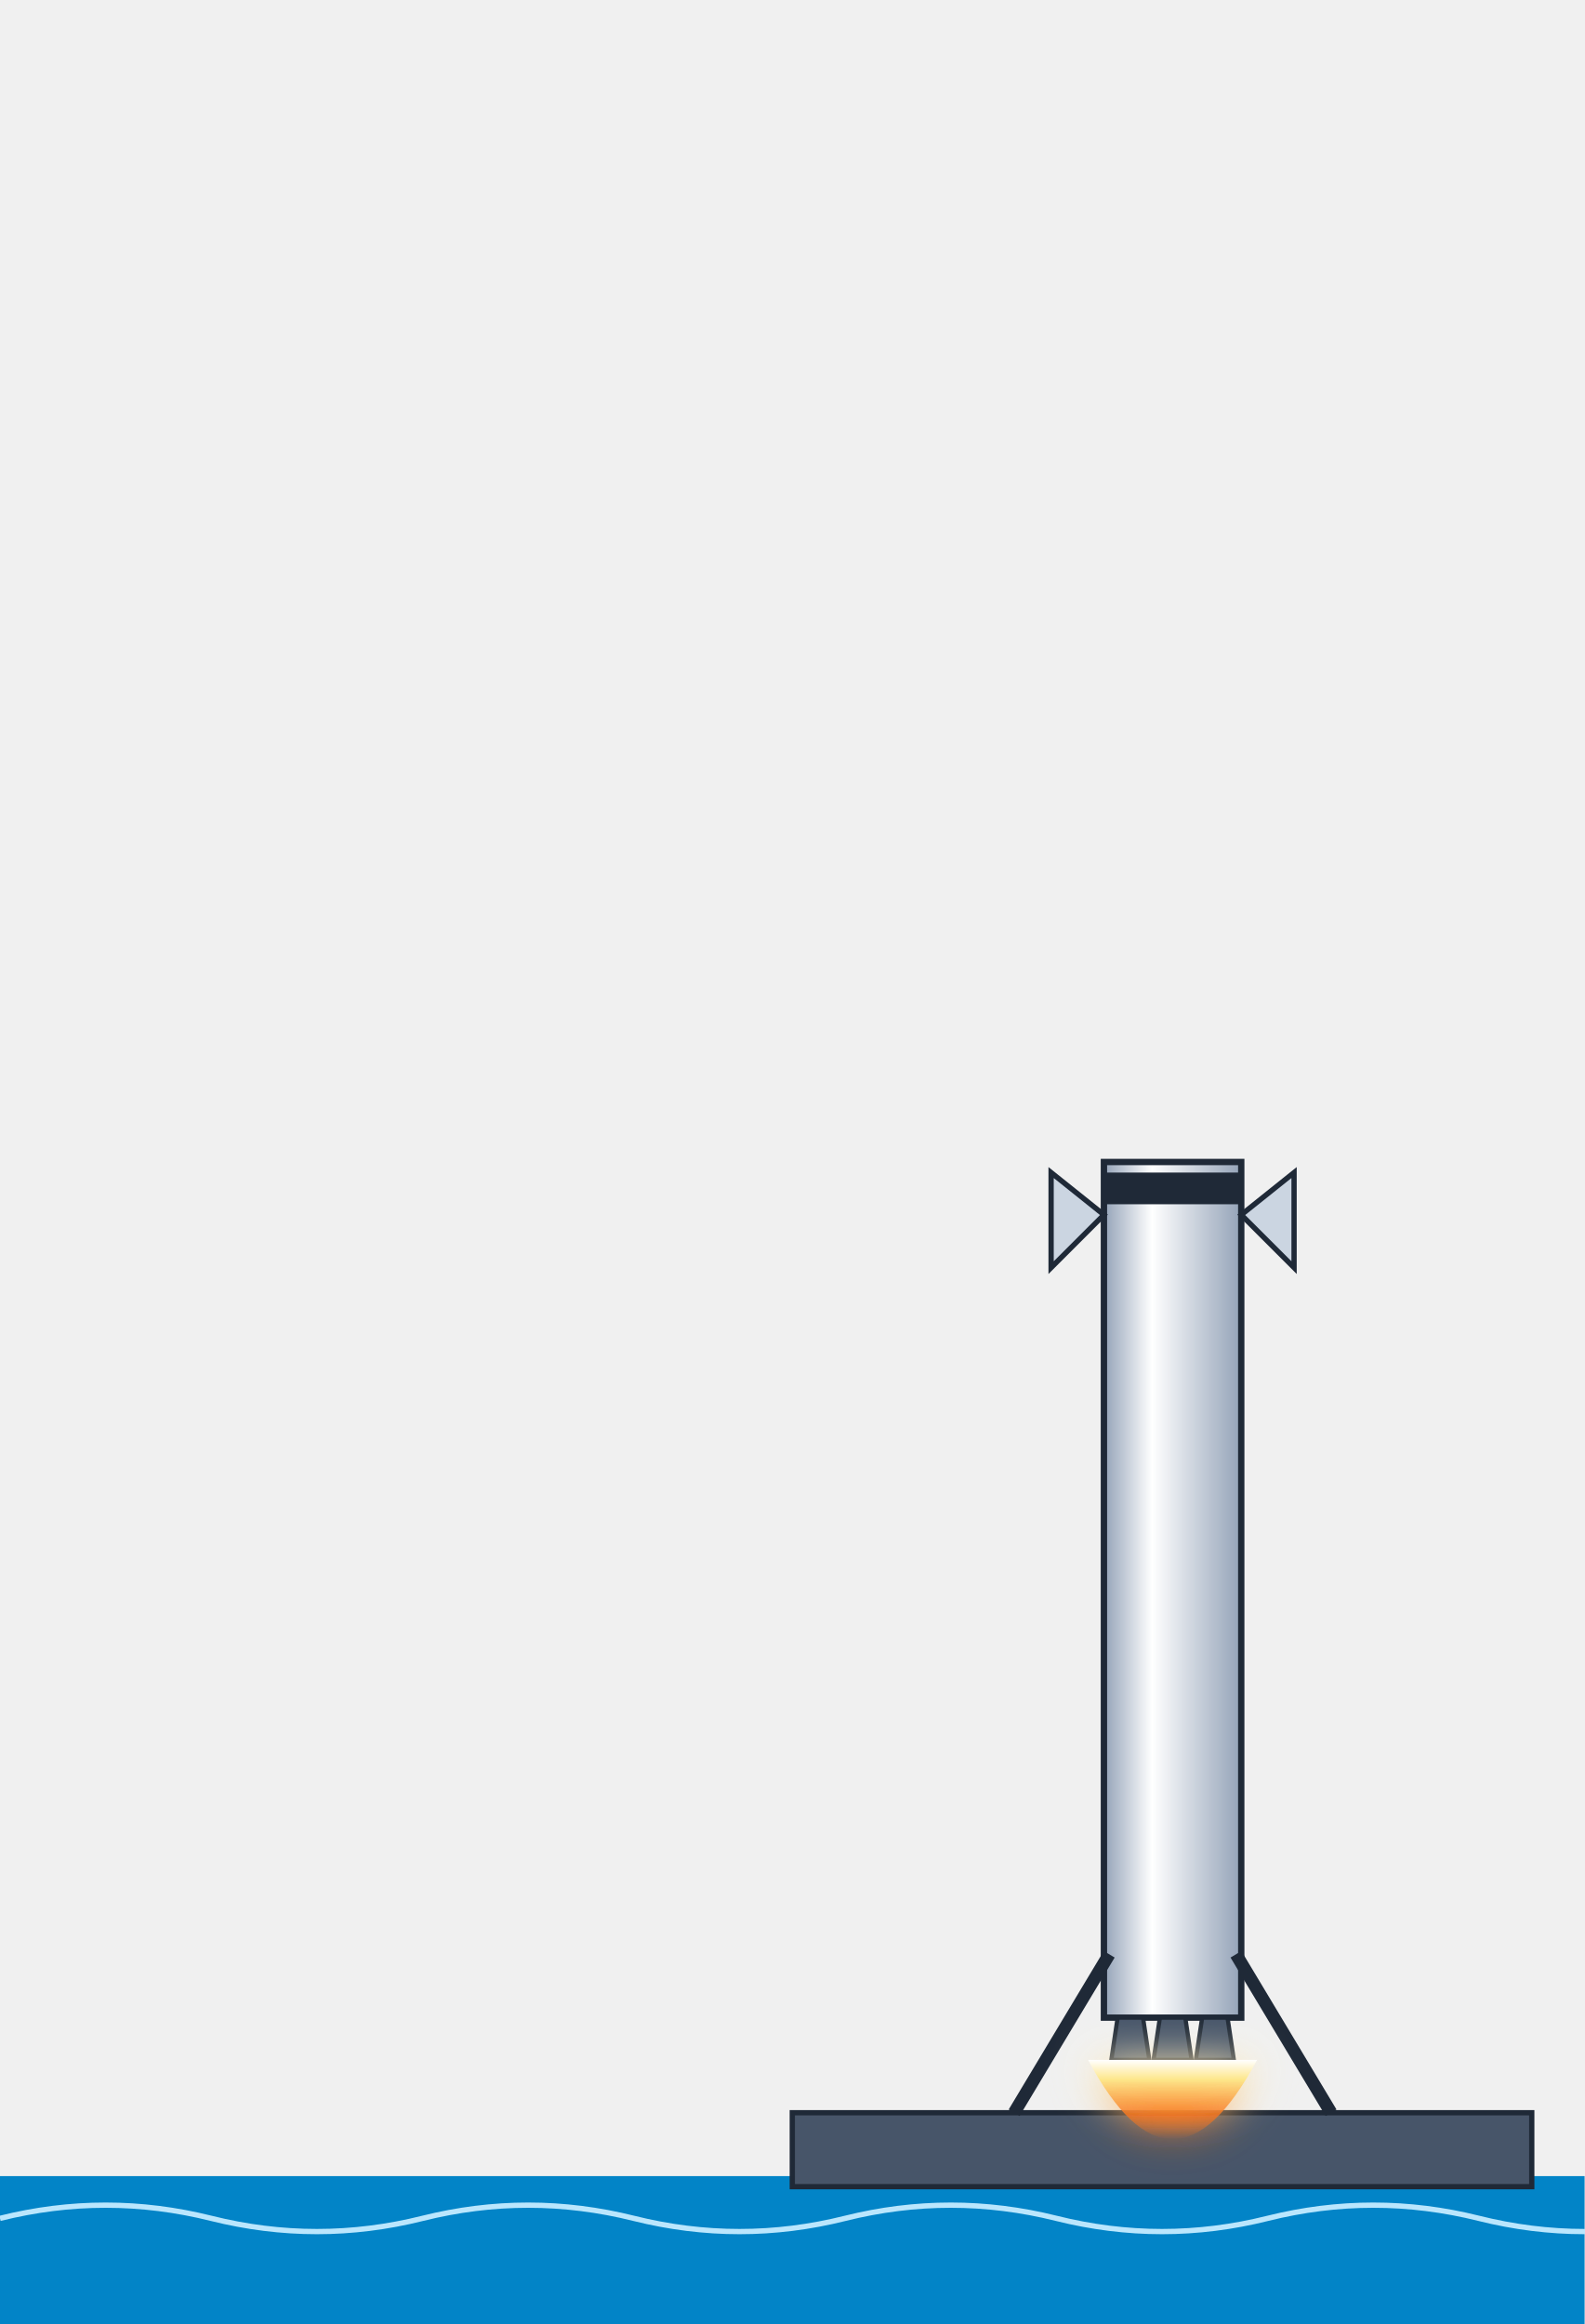
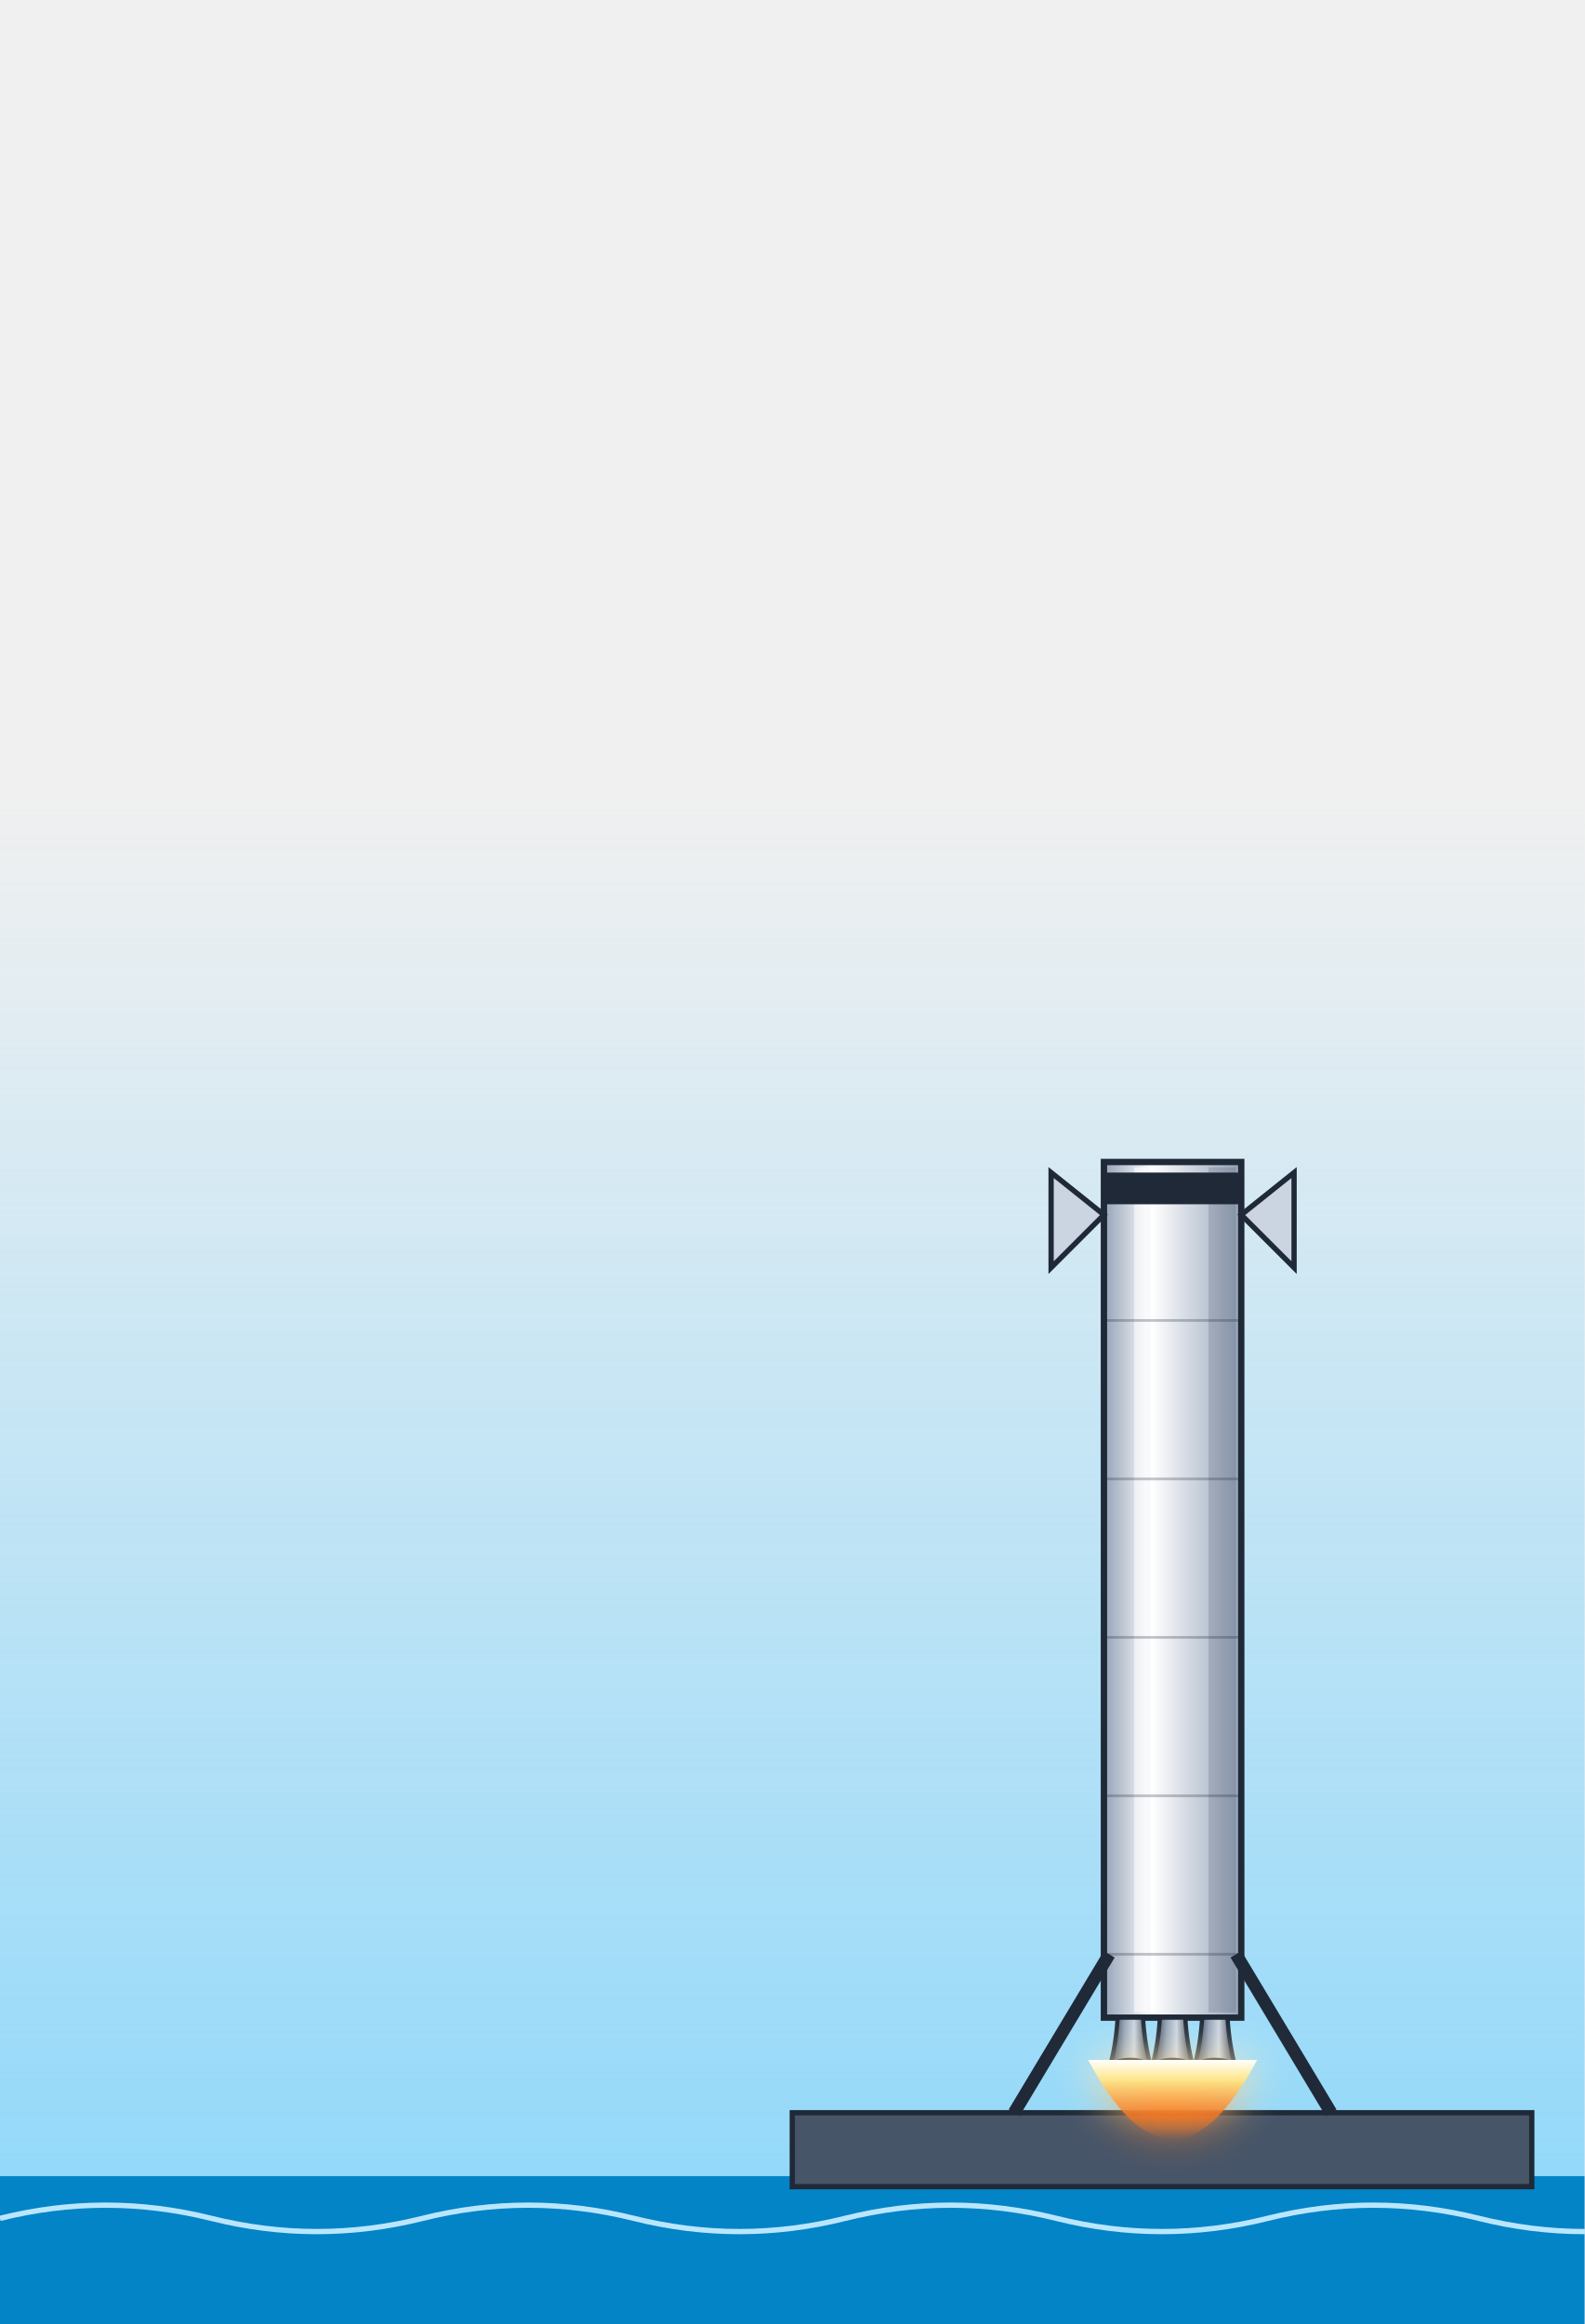
<svg xmlns="http://www.w3.org/2000/svg" viewBox="0 0 300 440" width="300" height="440">
  <defs>
    <filter id="glow" x="-50%" y="-50%" width="200%" height="200%">
      <feGaussianBlur stdDeviation="4" result="b" />
      <feMerge>
        <feMergeNode in="b" />
        <feMergeNode in="SourceGraphic" />
      </feMerge>
    </filter>
    <filter id="soft" x="-50%" y="-50%" width="200%" height="200%">
      <feGaussianBlur stdDeviation="6" />
    </filter>
    <linearGradient id="wht" x1="0" y1="0" x2="1" y2="0">
      <stop offset="0" stop-color="#94a3b8" stop-opacity="1" />
      <stop offset="0.35" stop-color="#ffffff" stop-opacity="1" />
      <stop offset="1" stop-color="#94a3b8" stop-opacity="1" />
    </linearGradient>
    <linearGradient id="ste" x1="0" y1="0" x2="1" y2="0">
      <stop offset="0" stop-color="#64748b" stop-opacity="1" />
      <stop offset="0.4" stop-color="#e2e8f0" stop-opacity="1" />
      <stop offset="0.7" stop-color="#cbd5e1" stop-opacity="1" />
      <stop offset="1" stop-color="#475569" stop-opacity="1" />
    </linearGradient>
    <linearGradient id="org" x1="0" y1="0" x2="1" y2="0">
      <stop offset="0" stop-color="#9a3412" stop-opacity="1" />
      <stop offset="0.4" stop-color="#fb923c" stop-opacity="1" />
      <stop offset="1" stop-color="#9a3412" stop-opacity="1" />
    </linearGradient>
    <linearGradient id="blk" x1="0" y1="0" x2="1" y2="0">
      <stop offset="0" stop-color="#111827" stop-opacity="1" />
      <stop offset="0.4" stop-color="#4b5563" stop-opacity="1" />
      <stop offset="1" stop-color="#111827" stop-opacity="1" />
    </linearGradient>
    <linearGradient id="flm" x1="0" y1="0" x2="0" y2="1">
      <stop offset="0" stop-color="#ffffff" stop-opacity="1" />
      <stop offset="0.25" stop-color="#fde68a" stop-opacity="1" />
      <stop offset="0.7" stop-color="#f97316" stop-opacity="0.8" />
      <stop offset="1" stop-color="#f97316" stop-opacity="0" />
    </linearGradient>
+     <linearGradient id="bel" x1="0" y1="0" x2="1" y2="0">
+       <stop offset="0" stop-color="#1f2937" stop-opacity="1" />
+       <stop offset="0.35" stop-color="#94a3b8" stop-opacity="1" />
+       <stop offset="0.6" stop-color="#cbd5e1" stop-opacity="1" />
+       <stop offset="1" stop-color="#1f2937" stop-opacity="1" />
+     </linearGradient>
+     <linearGradient id="gnd" x1="0" y1="0" x2="0" y2="1">
+       <stop offset="0" stop-color="#000" stop-opacity="0" />
+       <stop offset="1" stop-color="#000" stop-opacity="0.35" />
+     </linearGradient>
+     <linearGradient id="sky" x1="0" y1="0" x2="0" y2="1">
+       <stop offset="0" stop-color="#7dd3fc" stop-opacity="0" />
+       <stop offset="1" stop-color="#7dd3fc" stop-opacity="0.8" />
+     </linearGradient>
    <linearGradient id="shHull" x1="0" y1="0" x2="1" y2="0">
      <stop offset="0" stop-color="#e3e7ee" stop-opacity="1" />
      <stop offset="0.45" stop-color="#9aa3b2" stop-opacity="1" />
      <stop offset="1" stop-color="#3b424f" stop-opacity="1" />
    </linearGradient>
    <radialGradient id="shTank" cx="35%" cy="35%" r="70%">
      <stop offset="0" stop-color="#f4f6fa" stop-opacity="1" />
      <stop offset="0.55" stop-color="#a7b0be" stop-opacity="1" />
      <stop offset="1" stop-color="#4b5260" stop-opacity="1" />
    </radialGradient>
    <linearGradient id="shRad" x1="0" y1="0" x2="0" y2="1">
      <stop offset="0" stop-color="#3a4252" stop-opacity="1" />
      <stop offset="1" stop-color="#262c38" stop-opacity="1" />
    </linearGradient>
    <linearGradient id="shPv" x1="0" y1="0" x2="0" y2="1">
      <stop offset="0" stop-color="#1e3a8a" stop-opacity="1" />
      <stop offset="1" stop-color="#172554" stop-opacity="1" />
    </linearGradient>
  </defs>
+   <rect x="0" y="150" width="300" height="262" fill="url(#sky)" />
  <rect x="0" y="412" width="300" height="28" fill="#0284c7" />
  <path d="M0,420 q20,-5 40,0 t40,0 t40,0 t40,0 t40,0 t40,0 t40,0 t40,0" stroke="#bae6fd" fill="none" />
  <rect x="150" y="400" width="140" height="14" fill="#475569" stroke="#1f2937" />
  <rect x="209" y="220" width="26" height="162" fill="url(#wht)" stroke="#1f2937" stroke-width="1.2" />
+   <rect x="214.7" y="221" width="2.6" height="160" fill="#fff" opacity="0.55" />
+   <rect x="228.8" y="221" width="5.2" height="160" fill="#0f172a" opacity="0.14" />
+   <line x1="209" y1="250" x2="235" y2="250" stroke="#1f2937" stroke-width="0.5" opacity="0.28" />
+   <line x1="209" y1="280" x2="235" y2="280" stroke="#1f2937" stroke-width="0.5" opacity="0.28" />
+   <line x1="209" y1="310" x2="235" y2="310" stroke="#1f2937" stroke-width="0.5" opacity="0.28" />
+   <line x1="209" y1="340" x2="235" y2="340" stroke="#1f2937" stroke-width="0.5" opacity="0.28" />
+   <line x1="209" y1="370" x2="235" y2="370" stroke="#1f2937" stroke-width="0.5" opacity="0.28" />
  <rect x="209" y="222" width="26" height="6" fill="#1f2937" />
  <path d="M209,230 l-10,-8 l0,18 Z" fill="#cbd5e1" stroke="#1f2937" />
  <line x1="210" y1="370" x2="192" y2="400" stroke="#1f2937" stroke-width="2.4" />
  <path d="M235,230 l10,-8 l0,18 Z" fill="#cbd5e1" stroke="#1f2937" />
  <line x1="234" y1="370" x2="252" y2="400" stroke="#1f2937" stroke-width="2.4" />
-   <path d="M211.6,382 L210.4,390 L217.6,390 L216.4,382 Z" fill="#475569" stroke="#1f2937" stroke-width="0.8" />
-   <path d="M219.6,382 L218.4,390 L225.6,390 L224.4,382 Z" fill="#475569" stroke="#1f2937" stroke-width="0.8" />
-   <path d="M227.6,382 L226.4,390 L233.6,390 L232.4,382 Z" fill="#475569" stroke="#1f2937" stroke-width="0.8" />
+   <path d="M211.6,382 Q211.3,387 210.2,391 L217.8,391 Q216.7,387 216.4,382 Z" fill="url(#bel)" stroke="#1f2937" stroke-width="0.8" />
+   <ellipse cx="214" cy="391" rx="3.7" ry="1.4" fill="#0b0f17" />
+   <path d="M219.6,382 Q219.3,387 218.2,391 L225.8,391 Q224.7,387 224.4,382 Z" fill="url(#bel)" stroke="#1f2937" stroke-width="0.8" />
+   <ellipse cx="222" cy="391" rx="3.7" ry="1.4" fill="#0b0f17" />
+   <path d="M227.6,382 Q227.3,387 226.2,391 L233.8,391 Q232.7,387 232.4,382 Z" fill="url(#bel)" stroke="#1f2937" stroke-width="0.8" />
+   <ellipse cx="230" cy="391" rx="3.7" ry="1.4" fill="#0b0f17" />
  <path d="M206,390 Q222,420 238,390 Z" fill="url(#flm)" filter="url(#glow)" />
</svg>
